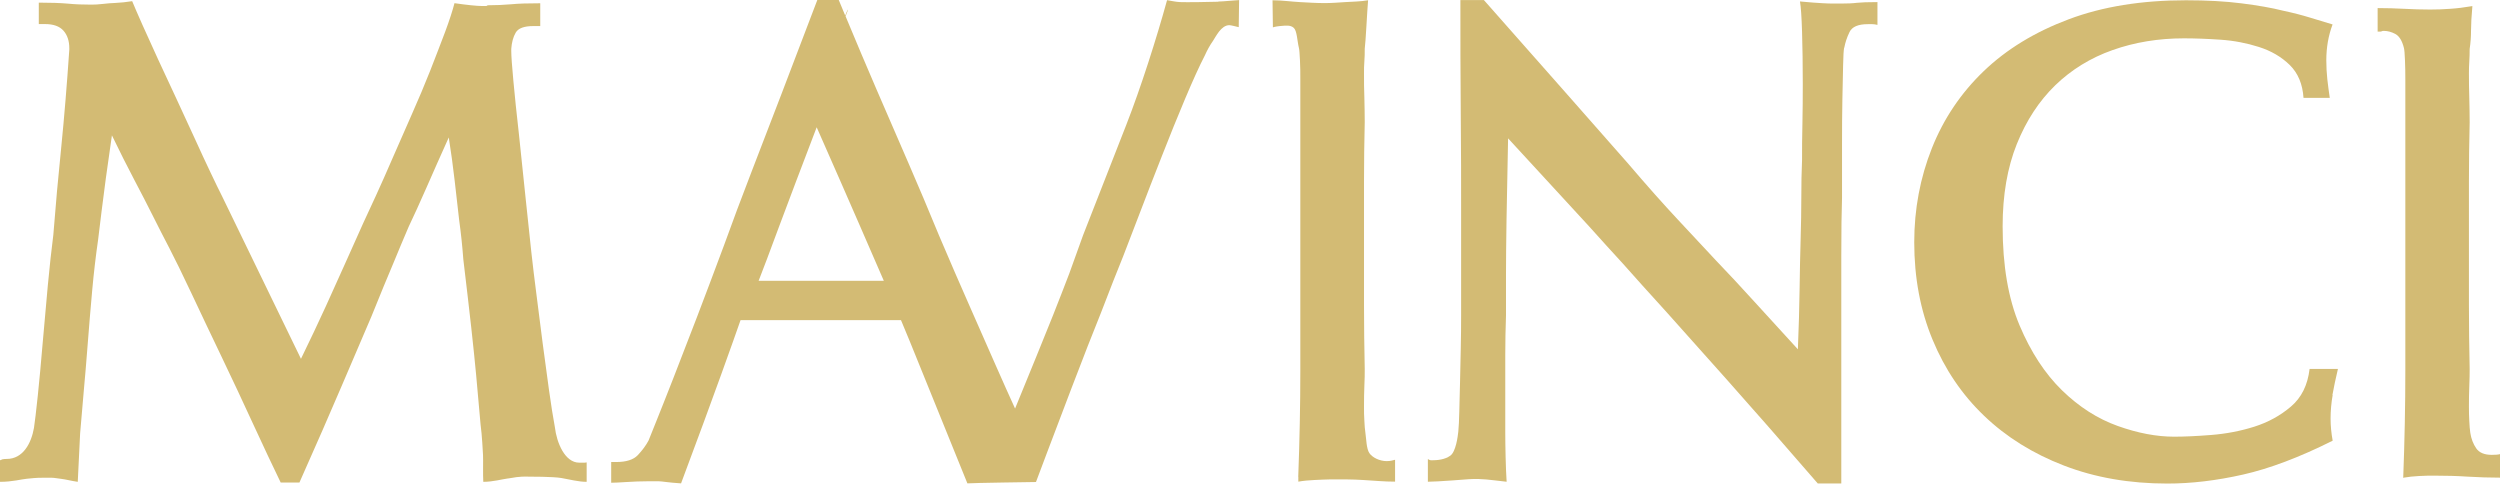
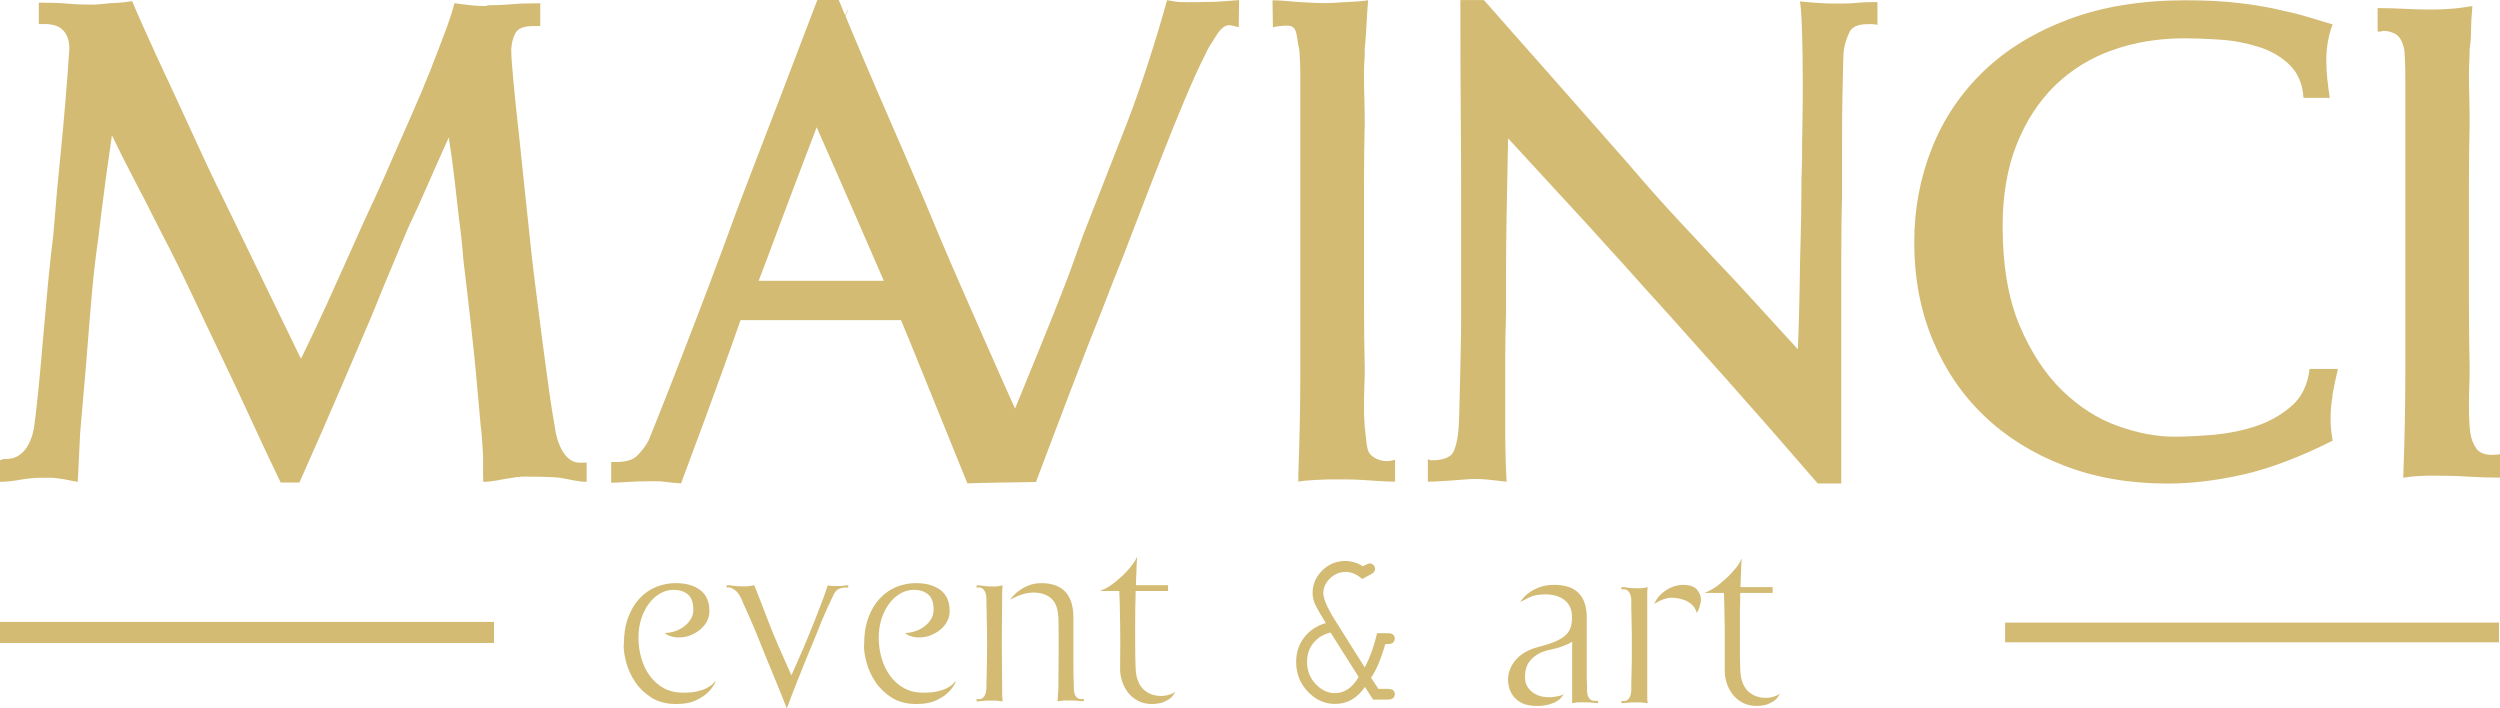
- <svg xmlns="http://www.w3.org/2000/svg" id="Warstwa_1" data-name="Warstwa 1" viewBox="0 0 275.2 53.23">
+ <svg xmlns="http://www.w3.org/2000/svg" id="Warstwa_1" data-name="Warstwa 1" viewBox="0 0 275.2 77.92">
  <defs>
    <style>
      .cls-1 {
        fill: #d3bb74;
+       }
+ 
+       .cls-2 {
+         stroke-width: 2.32px;
+       }
+ 
+       .cls-2, .cls-3 {
+         fill: none;
+         stroke: #d3bb74;
+         stroke-miterlimit: 10;
+       }
+ 
+       .cls-3 {
+         stroke-width: 2.17px;
      }
    </style>
  </defs>
  <path class="cls-1" d="M55.9,52.67c-.63.08-1.63.37-2.7.37-.05-.76,0-2.46-.03-2.97-.03-.51-.05-.95-.08-1.33-.03-.38-.05-.72-.08-1.03-.03-.3-.06-.63-.11-.99-.05-.56-.11-1.27-.19-2.13-.08-.86-.18-1.98-.3-3.35-.13-1.37-.3-3.08-.53-5.14s-.52-4.58-.88-7.57c-.1-1.37-.25-2.82-.46-4.34-.15-1.32-.32-2.75-.49-4.3-.18-1.55-.39-3.13-.65-4.76-.91,2.03-1.74,3.88-2.47,5.56-.74,1.67-1.38,3.1-1.94,4.26-.61,1.42-1.14,2.69-1.6,3.81-.71,1.67-1.55,3.71-2.51,6.09-.86,2.03-1.94,4.56-3.24,7.57-1.29,3.02-2.85,6.59-4.68,10.7h-2.06c-.86-1.78-1.87-3.91-3.01-6.39-1.14-2.49-2.31-4.97-3.5-7.46-1.19-2.49-2.3-4.81-3.31-6.97-1.02-2.16-1.83-3.82-2.44-4.99-.56-1.07-1.17-2.26-1.83-3.58-.56-1.12-1.23-2.42-2.02-3.92-.79-1.5-1.61-3.13-2.47-4.91-.51,3.5-.89,6.29-1.14,8.37-.15,1.17-.28,2.21-.38,3.12-.25,1.73-.47,3.58-.65,5.56-.18,1.98-.34,3.93-.49,5.86s-.3,3.76-.46,5.48c-.15,1.73-.28,3.2-.38,4.42l-.26,5.33c-.71-.1-1.32-.27-1.77-.32-.46-.05-.8-.13-1.11-.13h-.95c-.86,0-1.19.06-1.77.11s-1.59.34-2.96.34v-2.38c.1,0,.13-.06.27-.1.1-.03.36-.04.47-.04,1.78,0,2.7-1.7,3-3.42.1-.66.24-1.84.42-3.54s.35-3.6.53-5.71c.18-2.11.37-4.24.57-6.39.2-2.16.41-4.02.61-5.6.25-3.2.54-6.44.88-9.74.33-3.3.62-6.85.88-10.66v-.15c0-.81-.22-1.46-.65-1.94-.43-.48-1.1-.72-2.02-.72h-.69V.29c1.32,0,2.38.04,3.2.11.81.08,1.67.11,2.59.11.35,0,.79-.02,1.29-.08.41-.05.88-.09,1.41-.11.53-.02,1.13-.09,1.79-.19.25.61.63,1.48,1.14,2.63.51,1.14,1.08,2.4,1.71,3.77.63,1.37,1.31,2.82,2.02,4.34.71,1.52,1.38,2.98,2.02,4.38.63,1.4,1.22,2.65,1.75,3.77s.95,1.98,1.26,2.59l8.68,17.89c1.01-2.08,1.93-4.01,2.74-5.79s1.52-3.35,2.13-4.72c.71-1.57,1.37-3.05,1.98-4.42.35-.76.82-1.78,1.41-3.05.58-1.27,1.2-2.66,1.86-4.19.66-1.52,1.36-3.11,2.09-4.76s1.41-3.25,2.02-4.8c.61-1.55,1.15-2.97,1.64-4.26.48-1.29.82-2.35,1.03-3.16.71.1,1.32.18,1.83.23.51.05.89.08,1.14.08h.53s.1-.02.15-.08c.91,0,1.78-.04,2.59-.11.81-.08,1.88-.11,3.2-.11v2.51h-.76c-1.02,0-1.66.24-1.94.72-.28.48-.44,1.08-.49,1.79v.23c0,.56.08,1.65.23,3.27.15,1.62.35,3.58.61,5.86.25,2.44.51,4.86.76,7.27s.46,4.33.61,5.75c.15,1.37.34,2.94.57,4.72.23,1.78.46,3.55.68,5.33.23,1.78.46,3.48.69,5.1s.44,3,.65,4.11c.2,1.73,1.11,3.91,2.68,3.91.35,0,.61.02.82-.03v2.14c-.91,0-1.85-.26-2.78-.42s-3.53-.15-3.53-.15c-1.33-.04-1.68.12-2.34.2h-.03Z" />
  <path class="cls-1" d="M134.1.19c-.74.03-3.63.07-4.19.04s-.73-.1-1.44-.21c-1.17,4.25-2.89,9.63-4.48,13.7-1.6,4.07-3.19,8.12-4.76,12.16-.46,1.28-.96,2.68-1.52,4.22-.51,1.33-1.1,2.86-1.79,4.6-.55,1.4-2.87,7.08-4.18,10.27,0-.02-.02-.04-.03-.06-.58-1.27-1.29-2.85-2.13-4.76-.84-1.9-1.79-4.06-2.85-6.47-1.07-2.41-2.18-4.99-3.35-7.73-1.17-2.84-2.27-5.45-3.31-7.84-1.04-2.38-2.23-5.14-3.58-8.26-1.11-2.57-2.25-5.27-3.41-8.06.19-.49.34-.85.23-.69-.04.07-.14.28-.27.61-.23-.57-.47-1.13-.71-1.71h-2.36c-1.37,3.6-2.68,7.03-3.92,10.28-1.24,3.25-2.35,6.12-3.31,8.6-1.12,2.89-2.13,5.61-3.05,8.15-1.02,2.74-2.01,5.37-2.97,7.88-.96,2.51-1.83,4.75-2.59,6.7-.76,1.95-1.4,3.55-1.9,4.8-.51,1.24-.79,1.94-.84,2.09-.3.56-.7,1.09-1.18,1.6s-1.28.76-2.4.76h-.53v2.28c.36,0,.93-.03,1.71-.08.79-.05,1.53-.08,2.25-.08h1.29c.15,0,.42.03.8.08.38.05.93.1,1.64.15,1.88-5.02,3.35-9.02,4.42-11.99s1.78-4.96,2.13-5.98h17.66c.46,1.07,1.29,3.11,2.51,6.13s2.82,6.97,4.8,11.84c.4-.05,7.55-.15,7.55-.15,0,0,2.12-5.65,3.93-10.38,1.29-3.38,2.37-6.14,3.24-8.29.96-2.51,1.78-4.58,2.44-6.21.46-1.18,1.07-2.76,1.83-4.76.76-1.99,1.57-4.09,2.44-6.29.86-2.2,1.71-4.3,2.55-6.29.84-1.99,1.56-3.58,2.17-4.76.25-.56.54-1.09.88-1.57.33-.49.9-1.74,1.81-1.74.15,0,.82.17,1.03.22l.04-2.98c-.86.05-1.55.14-2.28.16l-.02.02ZM83.51,30.91c.46-1.17,1.22-3.18,2.28-6.05,1.07-2.87,2.44-6.48,4.11-10.85,1.93,4.37,3.51,7.98,4.76,10.85,1.24,2.87,2.12,4.89,2.63,6.05h-13.78Z" />
  <path class="cls-1" d="M142.91,52.5c.15-3.96.23-7.89.23-11.8V8.84c0-.79,0-1.52-.04-2.21s-.06-1.13-.11-1.33c-.2-.81-.21-1.9-.57-2.23s-.84-.26-1.54-.2c-.45.04-.76.14-.76.14l-.04-2.98c1.01,0,2.06.15,3,.2s1.79.11,2.75.11c.71,0,1.51-.06,2.27-.11.76-.05,1.64-.05,2.5-.2-.1,1.12-.27,4.69-.37,5.34,0,.46,0,.91-.04,1.37s-.04.89-.04,1.29c0,.91,0,1.83.04,2.74.02.91.04,1.8.04,2.66-.05,2.18-.08,4.37-.08,6.55v13.59c0,2.31.03,4.66.08,7.04,0,.51,0,1.13-.04,1.87-.03.74-.04,1.48-.04,2.25,0,.56,0,1.09.04,1.6.02.51.06.94.11,1.29.1.66.11,1.78.44,2.26s1.11.88,1.92.88c.41,0,.71-.1.91-.15v2.41c-1.17,0-2.3-.11-3.49-.18-1.19-.08-2.36-.07-3.58-.07-.56,0-1.23.05-1.83.07-.61.03-1.19.08-1.75.18v-.54.02Z" />
  <path class="cls-1" d="M203,5.26c-.05.25-.09.89-.11,1.9-.03,1.02-.05,2.27-.08,3.77s-.04,3.19-.04,5.06v5.79c-.05,1.47-.08,3.6-.08,6.39v25.05h-2.59c-3.91-4.52-7.22-8.3-9.93-11.34-2.72-3.05-4.94-5.53-6.66-7.46-2.03-2.23-3.65-4.03-4.87-5.41-1.17-1.27-2.41-2.64-3.73-4.11-1.17-1.27-2.51-2.73-4.03-4.38-1.52-1.65-3.15-3.41-4.87-5.29-.15,6.95-.23,11.93-.23,14.92v4.57c-.05,1.47-.08,2.92-.08,4.34v8.56c0,1.4.05,3.94.15,5.41-.96-.1-1.62-.2-2.23-.25s-1.14-.08-1.92-.03c0,0-3.51.28-4.52.28v-2.5c.1.05.19.14.39.14.66,0,1.47-.07,2.08-.51.61-.43.82-2.09.88-2.65.05-.51.09-1.24.11-2.21.03-.96.05-2.03.08-3.2.03-1.17.05-2.4.08-3.69.03-1.29.04-2.52.04-3.69v-11.19c0-3.35,0-7.07-.04-11.15s-.04-8.21-.04-12.37h2.59c3.5,3.96,6.57,7.44,9.21,10.43,2.64,3,4.87,5.53,6.7,7.61,2.08,2.44,3.91,4.49,5.48,6.17,1.32,1.42,2.71,2.92,4.19,4.49,1.27,1.32,2.68,2.83,4.22,4.53,1.55,1.7,3.13,3.44,4.76,5.21.1-2.39.16-4.59.19-6.62s.06-3.81.11-5.33c.05-1.78.08-3.4.08-4.87,0-1.32.02-2.66.08-4.03,0-1.17,0-2.49.04-3.96.03-1.47.04-2.94.04-4.42,0-2.13-.03-4.03-.08-5.71-.05-1.67-.13-2.79-.23-3.35,1.12.1,1.93.17,2.44.19.51.03.86.04,1.07.04h1.07c.66,0,1.22-.02,1.67-.08.46-.05,1.22-.08,2.28-.08v2.51c-.2-.05-.39-.08-.57-.08h-.49c-1.07,0-1.74.29-2.02.88-.28.58-.47,1.15-.57,1.71h-.02Z" />
  <path class="cls-1" d="M256.78,43.48c-.15.86-.23,1.73-.23,2.59,0,.81.08,1.62.23,2.44-3.65,1.83-6.94,3.07-9.86,3.73s-5.7.99-8.34.99c-4.16,0-7.96-.66-11.38-1.98-3.43-1.32-6.36-3.15-8.79-5.48-2.44-2.33-4.33-5.13-5.67-8.37-1.35-3.25-2.02-6.83-2.02-10.73,0-3.65.65-7.1,1.94-10.35,1.29-3.25,3.2-6.08,5.71-8.49,2.51-2.41,5.63-4.31,9.36-5.71C231.46.72,235.76.03,240.63.03c2.28,0,4.33.11,6.13.34,1.8.23,3.31.49,4.53.8,1.17.25,2.16.51,2.97.76s1.65.51,2.51.76c-.46,1.22-.69,2.54-.69,3.96,0,.71.04,1.4.11,2.06.08.66.16,1.35.27,2.06h-2.89c-.1-1.52-.61-2.73-1.52-3.62-.91-.89-2.04-1.55-3.39-1.98-1.35-.43-2.75-.7-4.23-.8-1.47-.1-2.82-.15-4.03-.15-2.79,0-5.41.43-7.84,1.29-2.44.86-4.54,2.16-6.32,3.88-1.78,1.73-3.19,3.88-4.23,6.47-1.04,2.59-1.56,5.61-1.56,9.06,0,4.31.62,7.94,1.86,10.89,1.24,2.94,2.8,5.33,4.68,7.16,1.88,1.83,3.92,3.13,6.13,3.92,2.21.79,4.28,1.18,6.2,1.18,1.12,0,2.49-.06,4.11-.19,1.62-.13,3.2-.43,4.72-.91s2.87-1.22,4.03-2.21c1.17-.99,1.85-2.37,2.06-4.15h3.12c-.25,1.07-.46,2.03-.61,2.89l.03-.02Z" />
  <path class="cls-1" d="M264.55,52.5c.15-3.96.23-7.89.23-11.8V8.84c0-.79-.01-1.52-.04-2.21s-.06-1.13-.11-1.33c-.2-.81-.52-1.33-.95-1.56-.43-.23-.85-.34-1.26-.34-.1,0-.18.01-.23.04-.05.03-.13.04-.23.04h-.23V.89c1.01,0,1.99.03,2.93.08s1.89.08,2.85.08c.71,0,1.45-.02,2.21-.08.76-.05,1.57-.15,2.44-.3-.1,1.12-.15,2.02-.15,2.7s-.05,1.36-.15,2.02c0,.46-.01.91-.04,1.37s-.04.89-.04,1.29c0,.91.01,1.83.04,2.74.02.91.04,1.8.04,2.66-.05,2.18-.08,4.37-.08,6.55v13.59c0,2.31.03,4.66.08,7.04,0,.51-.01,1.13-.04,1.87-.03.74-.04,1.48-.04,2.25,0,.56.01,1.09.04,1.6.02.51.06.94.11,1.29.1.66.32,1.23.65,1.71s.9.72,1.71.72c.41,0,.71-.02.91-.08v2.59c-1.17,0-2.35-.04-3.54-.11-1.19-.08-2.4-.11-3.62-.11-.56,0-1.14,0-1.75.04-.61.03-1.19.09-1.75.19v-.08h.01Z" />
+   <path class="cls-1" d="M68.67,71.01c0-1.14.15-2.14.46-2.99s.73-1.56,1.26-2.13,1.14-1,1.83-1.28,1.41-.42,2.16-.42c1.14,0,2.04.26,2.71.77.67.51,1,1.28,1,2.31,0,.43-.1.81-.29,1.16-.19.35-.45.65-.77.91s-.68.46-1.07.61c-.4.15-.81.22-1.23.22-.27,0-.5-.02-.68-.07s-.34-.1-.48-.16c-.16-.08-.29-.16-.41-.26.33,0,.68-.06,1.06-.17.38-.12.72-.28,1.03-.51.31-.22.57-.49.77-.81s.3-.67.3-1.06c0-.81-.2-1.38-.61-1.71s-.93-.49-1.57-.49c-.5,0-.99.13-1.45.39s-.88.62-1.23,1.09c-.36.46-.64,1.02-.86,1.67-.21.65-.32,1.36-.32,2.13s.11,1.52.32,2.25.52,1.37.93,1.93.91,1.01,1.52,1.35c.61.34,1.32.51,2.13.51.66,0,1.2-.05,1.64-.16.43-.11.78-.23,1.04-.38.26-.14.46-.28.59-.42.14-.13.22-.23.26-.29l.06.03c-.21.48-.51.9-.9,1.25-.33.31-.77.59-1.32.84s-1.25.38-2.1.38c-1.08,0-1.99-.23-2.73-.7-.73-.46-1.33-1.03-1.78-1.7s-.78-1.37-.99-2.12c-.2-.74-.3-1.4-.3-1.96h.02Z" />
+   <path class="cls-1" d="M91.14,64.43c.14.04.27.06.39.07.13,0,.24.01.33.01h.46c.27,0,.46-.01.58-.04s.22-.04.32-.04h.17l-.03.26s-.07,0-.1-.01c-.03,0-.06-.01-.1-.01h-.09c-.12,0-.31.03-.59.1s-.52.3-.71.68c-.15.31-.4.84-.74,1.58-.34.74-.76,1.75-1.26,3.03-.29.72-.61,1.49-.96,2.32-.29.72-.62,1.55-1,2.49-.38.95-.77,1.96-1.17,3.05h-.06c-.33-.87-.66-1.7-.99-2.49-.33-.79-.62-1.5-.87-2.12-.31-.73-.59-1.42-.84-2.06-.52-1.33-1.01-2.49-1.45-3.48-.45-.99-.73-1.61-.84-1.89-.21-.44-.45-.76-.71-.94s-.47-.28-.62-.28h-.09s-.07,0-.09.01c-.02,0-.05.01-.09.01v-.26h.14c.14,0,.33.02.59.06.26.04.54.06.83.06h.26c.12.02.23.02.35,0,.1,0,.22,0,.36-.03.14-.02.31-.05.51-.09.27.7.53,1.35.77,1.96s.45,1.15.62,1.61c.21.54.41,1.03.58,1.48.19.45.4.93.61,1.45.19.45.42.96.68,1.55.26.59.54,1.21.83,1.87.21-.48.44-1,.68-1.54s.46-1.03.65-1.48c.21-.52.42-1.03.64-1.54.27-.66.53-1.3.78-1.94.21-.56.43-1.15.67-1.75.23-.61.42-1.16.58-1.67h.02Z" />
+   <path class="cls-1" d="M95.12,71.01c0-1.14.15-2.14.46-2.99s.73-1.56,1.26-2.13,1.14-1,1.83-1.28,1.41-.42,2.16-.42c1.14,0,2.04.26,2.71.77.67.51,1,1.28,1,2.31,0,.43-.1.81-.29,1.16-.19.35-.45.65-.77.91s-.68.46-1.07.61c-.4.15-.81.22-1.23.22-.27,0-.5-.02-.68-.07s-.34-.1-.48-.16c-.16-.08-.29-.16-.41-.26.33,0,.68-.06,1.06-.17.38-.12.72-.28,1.03-.51.31-.22.57-.49.77-.81s.3-.67.3-1.06c0-.81-.2-1.38-.61-1.71s-.93-.49-1.57-.49c-.5,0-.99.13-1.45.39s-.88.62-1.23,1.09c-.36.46-.64,1.02-.86,1.67-.21.65-.32,1.36-.32,2.13s.11,1.52.32,2.25.52,1.37.93,1.93.91,1.01,1.52,1.35c.61.34,1.32.51,2.13.51.66,0,1.2-.05,1.64-.16.43-.11.78-.23,1.04-.38.26-.14.46-.28.59-.42.14-.13.22-.23.26-.29l.06.03c-.21.48-.51.9-.9,1.25-.33.31-.77.59-1.32.84s-1.25.38-2.1.38c-1.08,0-1.99-.23-2.73-.7-.73-.46-1.33-1.03-1.78-1.7s-.78-1.37-.99-2.12c-.2-.74-.3-1.4-.3-1.96h.02Z" />
+   <path class="cls-1" d="M110.28,70.81c0,.41,0,.88.01,1.44,0,.55.01,1.09.01,1.61s0,.99.01,1.39c0,.41.01.65.01.73v.44c0,.06,0,.14.01.25,0,.11.02.29.04.54-.15-.02-.3-.04-.43-.06-.14-.02-.25-.03-.35-.03h-.67c-.31,0-.58.01-.81.04s-.4.04-.49.04h-.12v-.26s.11.03.2.03h.09c.19,0,.36-.09.51-.26.14-.17.24-.45.28-.84,0-.14,0-.38.01-.74,0-.36.02-.77.03-1.25,0-.47.02-.98.03-1.52,0-.54.01-1.05.01-1.54,0-.35,0-.78-.01-1.31,0-.52-.02-1.04-.03-1.55,0-.51-.02-.98-.03-1.39,0-.42-.01-.69-.01-.83-.04-.37-.13-.64-.28-.81-.14-.17-.31-.26-.51-.26h-.09s-.07,0-.1.01c-.03,0-.06.01-.1.01v-.26h.17c.12,0,.29.02.54.06.24.04.5.06.77.06h.29c.1.02.2.02.32,0,.1,0,.21,0,.35-.03.14-.02.28-.05.43-.09-.02.27-.03.45-.04.55-.01.1-.01.17-.01.22v.42c0,.1,0,.34-.01.74,0,.4-.01.86-.01,1.39s0,1.07-.01,1.62c0,.55-.01,1.03-.01,1.44h0ZM119.1,76.96c.08,0,.15,0,.2-.03v.26h-.14c-.1,0-.26-.01-.49-.04s-.49-.04-.78-.04h-.67c-.1,0-.22,0-.36.03-.14.02-.3.04-.45.06l.09-1.22c0-.08,0-.32.01-.73,0-.41.01-.87.01-1.39s0-1.06.01-1.61c0-.55.01-1.03.01-1.44,0-.44,0-.88-.01-1.32s-.01-.81-.01-1.12c0-1.16-.25-1.97-.74-2.44s-1.17-.7-2.04-.7c-.27,0-.54.03-.8.09s-.5.13-.73.22c-.22.09-.42.17-.59.26-.17.09-.3.15-.38.19l-.03-.03c.08-.1.21-.24.39-.44.18-.19.42-.39.71-.59s.63-.38,1.01-.52c.39-.14.83-.22,1.33-.22s.94.06,1.36.19c.43.13.8.33,1.12.62s.57.68.75,1.16.28,1.08.28,1.8v5.18c0,.4,0,.77.01,1.13,0,.36.02.68.03.97,0,.29.01.5.01.64.02.39.11.66.26.83.15.16.33.25.52.25h.11Z" />
+   <path class="cls-1" d="M129.36,76.14c-.14.33-.33.58-.59.77-.26.18-.53.32-.8.42-.33.1-.68.15-1.04.17h-.06c-.66,0-1.21-.13-1.67-.39-.45-.26-.82-.58-1.1-.97s-.48-.8-.61-1.25c-.13-.44-.19-.84-.19-1.19,0-.23,0-.61.01-1.13,0-.52.01-1.12.01-1.8,0-.54,0-1.1-.01-1.68,0-.58-.02-1.13-.03-1.64,0-.51-.02-.98-.03-1.39-.01-.42-.02-.75-.04-1h-2.09v-.03c.29-.1.58-.23.86-.41.28-.17.53-.35.74-.52.25-.21.5-.43.75-.64.29-.27.54-.53.75-.78.19-.21.38-.44.55-.68.17-.24.3-.47.38-.68h.03c-.04.41-.06.8-.07,1.17,0,.38-.02.71-.04,1-.02.35-.03.66-.03.93h3.54v.64h-3.57c0,.23,0,.49-.01.78,0,.29-.02.65-.03,1.09,0,.44-.01.97-.01,1.6v2.28c0,.27,0,.65.01,1.13,0,.48.02,1.02.04,1.6.02.58.11,1.07.28,1.46.16.4.38.71.64.94s.56.4.88.51c.33.11.67.16,1.01.16.21,0,.42-.02.61-.06.15-.04.32-.09.49-.15s.31-.14.41-.26h.03Z" />
+   <path class="cls-1" d="M151.16,77.02l-.91-1.4c-.85,1.25-1.94,1.87-3.29,1.87-1.13,0-2.13-.45-2.99-1.35s-1.29-1.99-1.29-3.29c0-1,.29-1.89.87-2.66.58-.77,1.38-1.31,2.4-1.61-.7-1.12-1.12-1.86-1.25-2.22-.14-.35-.21-.72-.21-1.1,0-.93.35-1.75,1.06-2.46.71-.7,1.56-1.05,2.55-1.05.32,0,.64.05.96.14s.64.24.96.44c.41-.21.66-.31.75-.31.16,0,.3.06.42.18s.18.26.18.43c0,.11-.03.22-.1.31s-.2.19-.4.3l-.92.5c-.29-.26-.59-.46-.9-.59s-.62-.19-.94-.19c-.65,0-1.22.24-1.71.72s-.73,1.02-.73,1.61.42,1.6,1.27,2.95l3.29,5.23c.58-1.09,1.03-2.34,1.36-3.77h1.16c.28,0,.49.06.61.17s.18.25.18.42c0,.12-.04.24-.11.34s-.15.17-.25.21c-.09.04-.33.06-.69.06-.45,1.6-.97,2.83-1.56,3.71l.81,1.22h1.01c.28,0,.49.05.61.16s.18.25.18.43c0,.17-.06.31-.18.42s-.33.17-.61.17h-1.61.02ZM146.47,69.63c-.79.19-1.42.57-1.89,1.15s-.7,1.27-.7,2.07c0,.95.31,1.77.94,2.44.63.67,1.33,1.01,2.12,1.01,1.06,0,1.93-.59,2.62-1.78,0,0-3.09-4.89-3.09-4.89Z" />
+   <path class="cls-1" d="M175.71,77.16c.08,0,.15,0,.2-.03v.26h-.12c-.1,0-.27-.01-.51-.04-.24-.03-.51-.04-.8-.04h-.67c-.1,0-.21,0-.33.03-.13.02-.27.04-.42.06,0-.25,0-.43,0-.54,0-.11,0-.19,0-.25v-.44c0-.08,0-.33,0-.75,0-.42,0-.91,0-1.46s0-1.12,0-1.7c0-.58,0-1.07,0-1.48v-.14c-.1.06-.19.12-.29.17-.1.06-.22.12-.38.17-.46.21-.98.38-1.54.49-.56.12-1.02.26-1.39.44-.5.27-.89.61-1.17,1.01-.28.41-.42.94-.42,1.6s.25,1.22.75,1.62c.5.41,1.12.61,1.86.61.17,0,.36,0,.55-.03.15-.02.33-.05.52-.09.19-.04.39-.11.58-.2-.08.12-.18.25-.32.41s-.32.29-.55.42-.52.23-.87.32c-.35.09-.75.13-1.22.13-.68,0-1.22-.11-1.64-.32s-.73-.47-.96-.78c-.22-.31-.37-.62-.45-.93s-.12-.57-.12-.78c0-.85.29-1.61.87-2.28s1.45-1.15,2.61-1.44c.75-.19,1.36-.4,1.83-.61s.83-.45,1.09-.71.44-.55.52-.87c.09-.32.13-.69.13-1.12,0-.29-.05-.58-.15-.87-.1-.29-.26-.55-.49-.78s-.54-.42-.91-.57c-.38-.14-.85-.22-1.41-.22-.7,0-1.28.11-1.74.33s-.78.38-.96.48l-.03-.03c.08-.1.2-.25.38-.45.17-.2.41-.41.71-.61s.67-.38,1.1-.54c.43-.15.94-.23,1.52-.23,2.4,0,3.6,1.2,3.6,3.6v5.35c0,.4,0,.77,0,1.13,0,.36.02.68.03.97,0,.29,0,.5,0,.64.02.39.11.66.26.83.15.16.33.25.52.25h.15Z" />
+   <path class="cls-1" d="M181.33,71.01c0,.41,0,.88,0,1.44,0,.55,0,1.09,0,1.61s0,.99,0,1.39c0,.41,0,.65,0,.73v.44c0,.06,0,.14,0,.25,0,.11.02.29.04.54-.16-.02-.3-.04-.44-.06s-.25-.03-.35-.03h-.67c-.31,0-.58.01-.81.04s-.4.04-.49.04h-.12v-.26s.11.03.2.03h.09c.19,0,.36-.09.51-.26.15-.17.24-.45.28-.84,0-.14,0-.38,0-.74,0-.36.02-.77.03-1.25,0-.47.02-.98.03-1.52,0-.54,0-1.05,0-1.54,0-.35,0-.78,0-1.31,0-.52-.02-1.04-.03-1.55,0-.51-.02-.98-.03-1.39,0-.42,0-.69,0-.83-.04-.37-.13-.64-.28-.81s-.31-.26-.51-.26h-.09s-.07,0-.1.01c-.03,0-.06.01-.1.01v-.26h.17c.12,0,.29.02.54.06.24.04.5.06.77.06h.29c.1.02.2.02.32,0,.1,0,.21,0,.35-.03.14-.02.28-.05.44-.09-.02.27-.03.45-.04.55,0,.1,0,.17,0,.22v.42c0,.1,0,.34,0,.74,0,.4,0,.86,0,1.39s0,1.07,0,1.62,0,1.03,0,1.44h0ZM182.11,66.43c.25-.5.55-.89.9-1.17.35-.28.69-.49,1.01-.62.37-.15.75-.24,1.16-.26.79,0,1.33.17,1.62.52s.44.71.44,1.07c0,.15-.02.32-.06.49-.04.16-.09.32-.14.49-.06.17-.15.35-.26.52-.12-.42-.32-.75-.62-.99-.3-.23-.61-.4-.94-.49-.37-.12-.77-.18-1.22-.2-.17,0-.37.03-.58.09-.17.04-.37.11-.59.2-.22.1-.45.22-.68.38l-.03-.03h-.01Z" />
+   <path class="cls-1" d="M195.92,76.35c-.14.33-.33.58-.59.77-.26.18-.53.32-.8.42-.33.1-.68.15-1.04.17h-.06c-.66,0-1.21-.13-1.67-.39s-.82-.58-1.1-.97-.48-.8-.61-1.25c-.13-.44-.19-.84-.19-1.19,0-.23,0-.61,0-1.13,0-.52,0-1.12,0-1.8,0-.54,0-1.1,0-1.68s-.02-1.13-.03-1.64c0-.51-.02-.98-.03-1.39,0-.42-.02-.75-.04-1h-2.09v-.03c.29-.1.57-.23.86-.41.28-.17.53-.35.74-.52.25-.21.5-.43.75-.64.29-.27.54-.53.75-.78.19-.21.38-.44.55-.68s.3-.47.38-.68h.03c-.04.41-.06.8-.07,1.17,0,.38-.02.71-.04,1-.02.35-.03.66-.03.93h3.54v.64h-3.57c0,.23,0,.49,0,.78,0,.29-.02.65-.03,1.09,0,.44,0,.97,0,1.6v2.28c0,.27,0,.65,0,1.13,0,.48.02,1.02.04,1.6.02.58.11,1.07.28,1.46.16.4.38.71.64.94s.56.4.88.51c.33.11.67.16,1.01.16.21,0,.42-.02.61-.06.15-.04.32-.09.49-.15.17-.06.31-.14.41-.26h.03,0Z" />
+   <line class="cls-3" x1="220.72" y1="69.62" x2="275.09" y2="69.62" />
+   <line class="cls-2" x1="0" y1="69.62" x2="54.38" y2="69.62" />
</svg>
